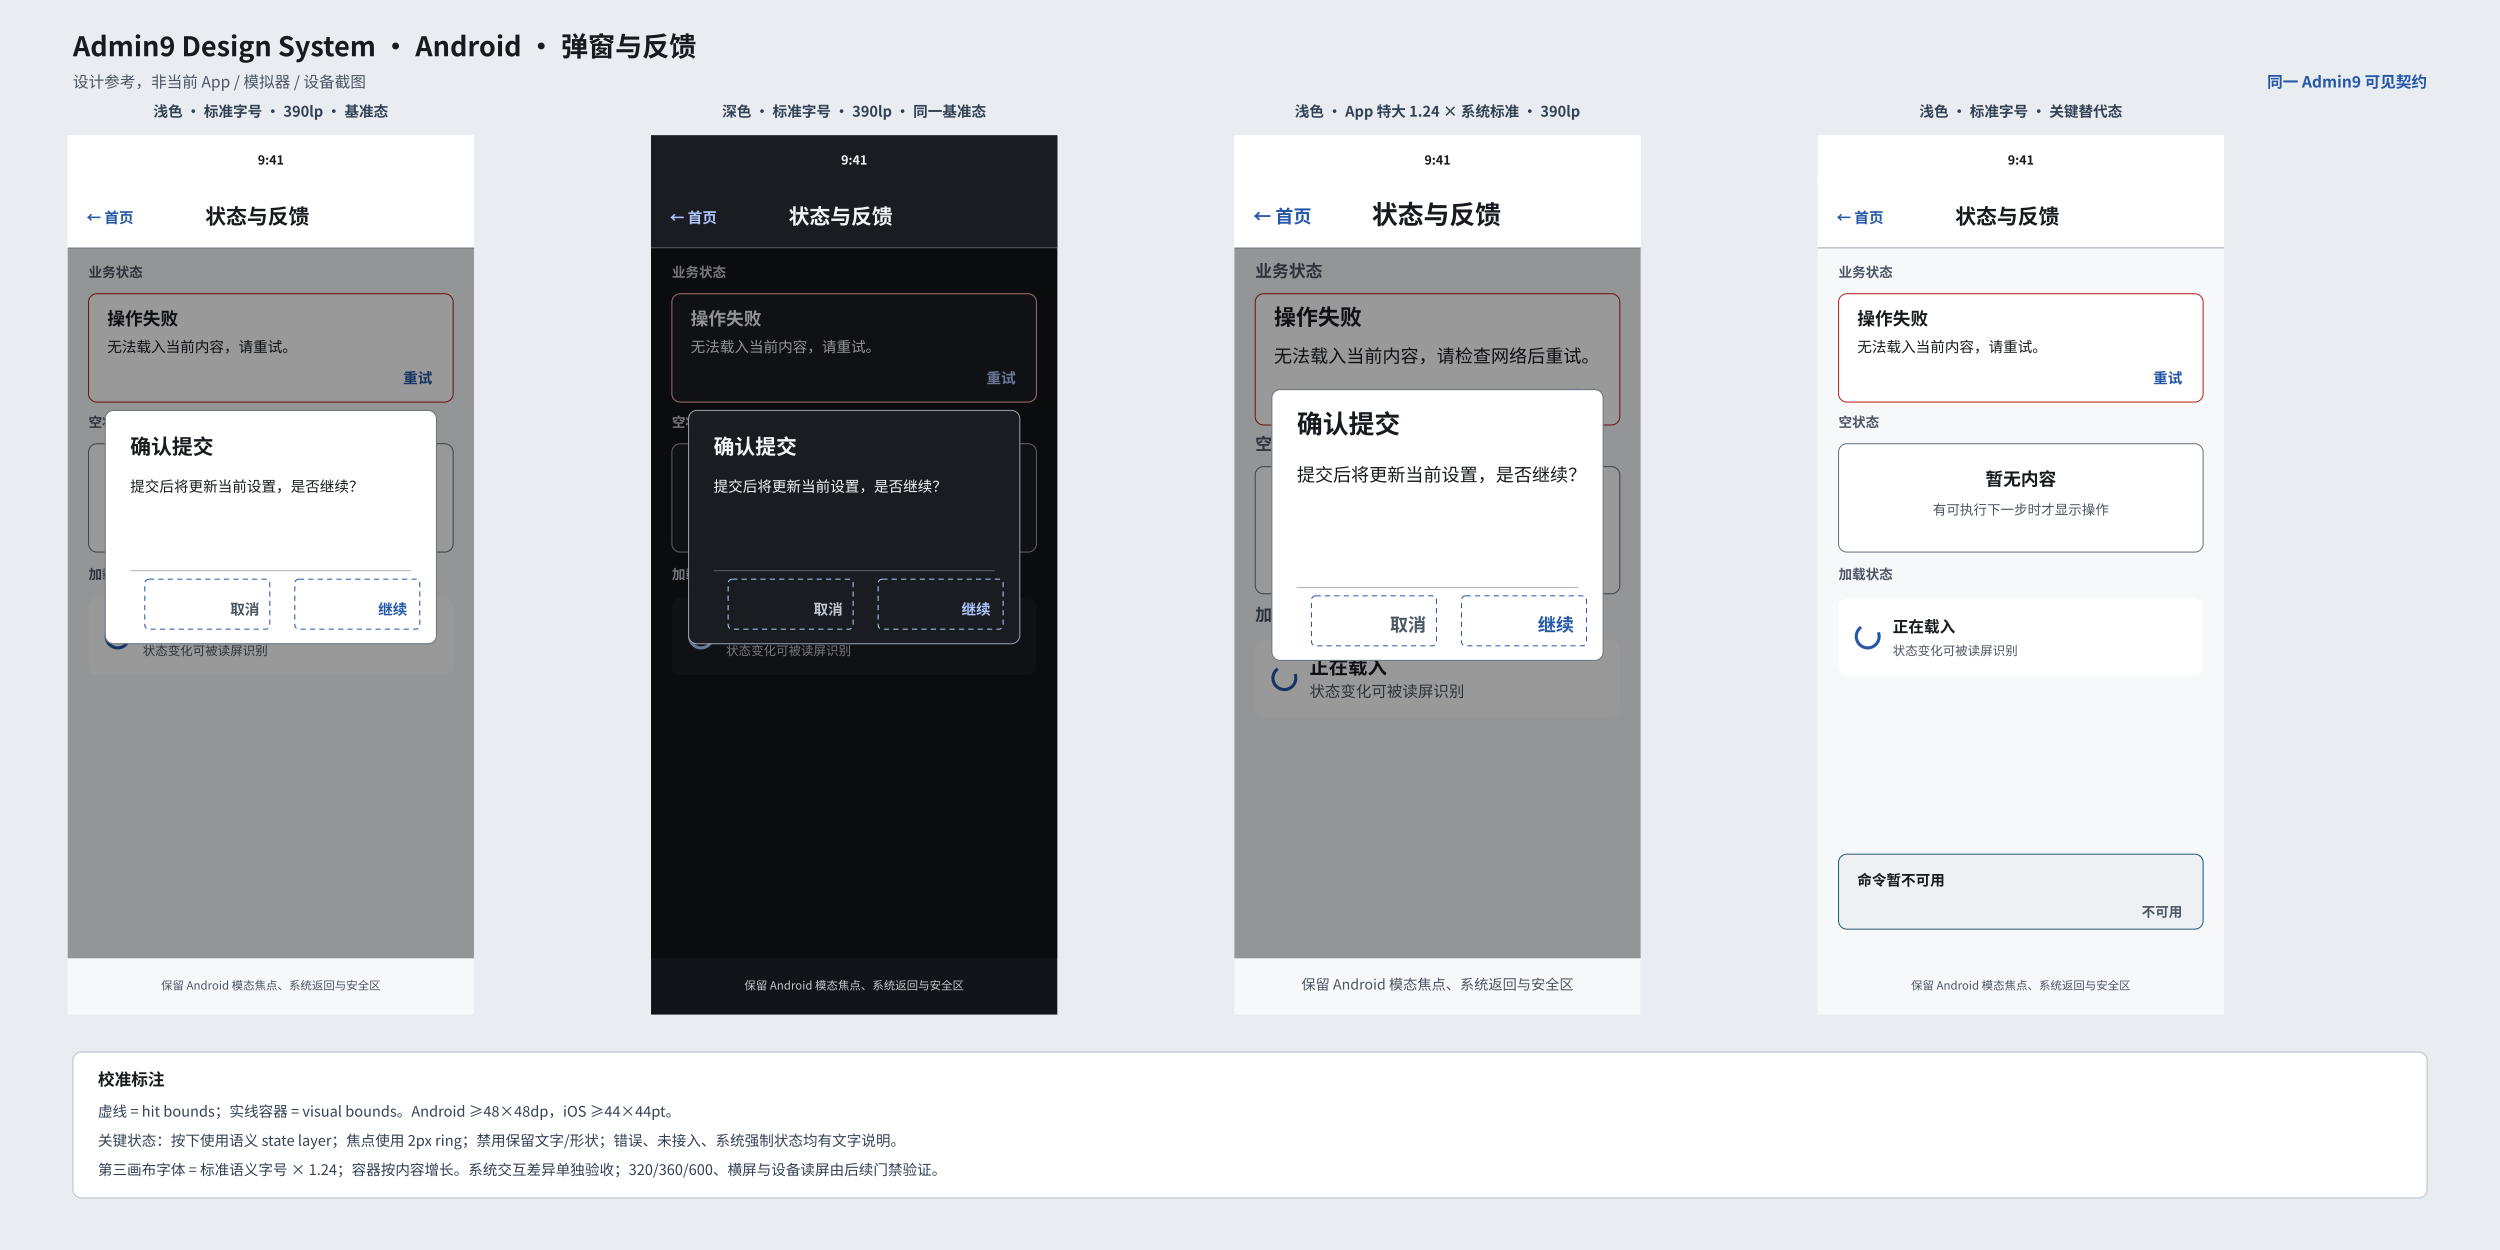
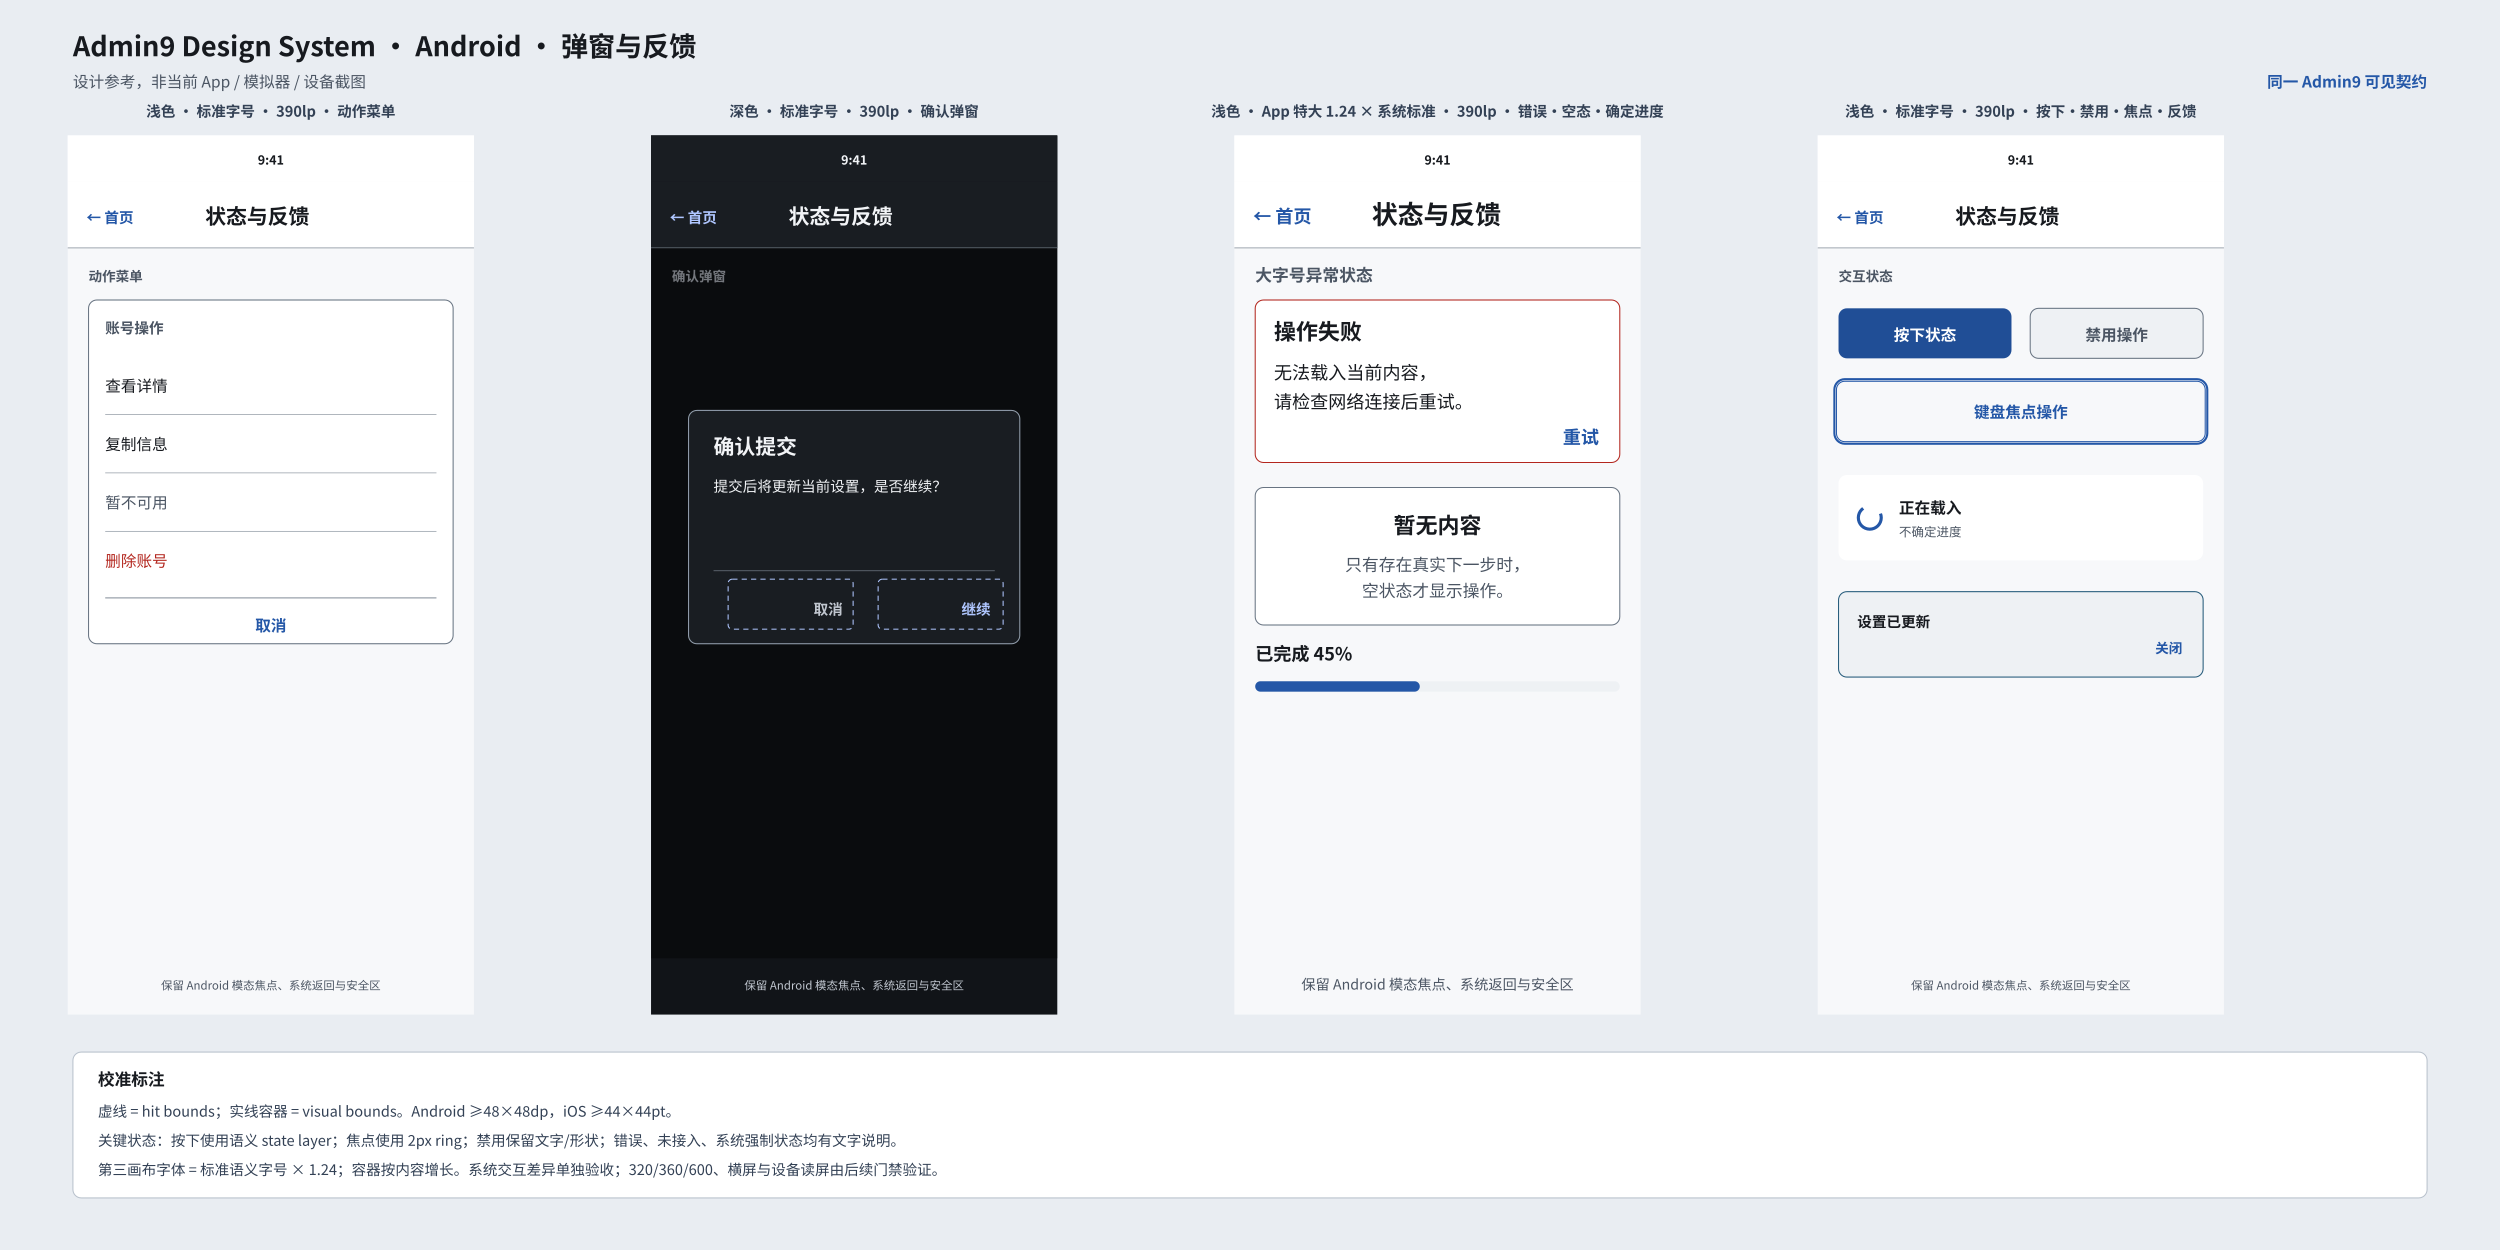
<svg xmlns="http://www.w3.org/2000/svg" width="2400" height="1200" viewBox="0 0 2400 1200">
  <rect x="0" y="0" width="2400" height="1200" rx="0" fill="#E9EDF2" stroke="none" />
  <text x="70" y="54" font-size="26" font-weight="750" fill="#171A1F" text-anchor="start" font-family="-apple-system,BlinkMacSystemFont,'Noto Sans CJK SC','PingFang SC',Arial,sans-serif">Admin9 Design System · Android · 弹窗与反馈</text>
  <text x="70" y="84" font-size="15" font-weight="500" fill="#4B5563" text-anchor="start" font-family="-apple-system,BlinkMacSystemFont,'Noto Sans CJK SC','PingFang SC',Arial,sans-serif">设计参考，非当前 App / 模拟器 / 设备截图</text>
  <text x="2330" y="84" font-size="15" font-weight="650" fill="#2457A7" text-anchor="end" font-family="-apple-system,BlinkMacSystemFont,'Noto Sans CJK SC','PingFang SC',Arial,sans-serif">同一 Admin9 可见契约</text>
-   <text x="260" y="112" font-size="14" font-weight="650" fill="#334155" text-anchor="middle" font-family="-apple-system,BlinkMacSystemFont,'Noto Sans CJK SC','PingFang SC',Arial,sans-serif">浅色 · 标准字号 · 390lp · 基准态</text>
+   <text x="260" y="112" font-size="14" font-weight="650" fill="#334155" text-anchor="middle" font-family="-apple-system,BlinkMacSystemFont,'Noto Sans CJK SC','PingFang SC',Arial,sans-serif">浅色 · 标准字号 · 390lp · 动作菜单</text>
  <g transform="translate(65,130)">
    <rect x="0" y="0" width="390" height="844" rx="0" fill="#F7F8FA" stroke="none" />
    <rect x="0" y="0" width="390" height="44" rx="0" fill="#FFFFFF" stroke="none" />
    <text x="195" y="28" font-size="12" font-weight="600" fill="#171A1F" text-anchor="middle" font-family="-apple-system,BlinkMacSystemFont,'Noto Sans CJK SC','PingFang SC',Arial,sans-serif">9:41</text>
    <rect x="0" y="44" width="390" height="64" rx="0" fill="#FFFFFF" stroke="none" />
    <text x="18" y="84" font-size="14" font-weight="650" fill="#2457A7" text-anchor="start" font-family="-apple-system,BlinkMacSystemFont,'Noto Sans CJK SC','PingFang SC',Arial,sans-serif">← 首页</text>
    <text x="132" y="85" font-size="20" font-weight="700" fill="#171A1F" text-anchor="start" font-family="-apple-system,BlinkMacSystemFont,'Noto Sans CJK SC','PingFang SC',Arial,sans-serif">状态与反馈</text>
    <line x1="0" y1="108" x2="390" y2="108" stroke="#687482" stroke-width="0.6" />
-     <text x="20" y="136" font-size="13" font-weight="650" fill="#4B5563" text-anchor="start" font-family="-apple-system,BlinkMacSystemFont,'Noto Sans CJK SC','PingFang SC',Arial,sans-serif">业务状态</text>
-     <rect x="20" y="152" width="350" height="104" rx="8" fill="#FFFFFF" stroke="#B3261E" />
-     <text x="38" y="182" font-size="17" font-weight="700" fill="#171A1F" text-anchor="start" font-family="-apple-system,BlinkMacSystemFont,'Noto Sans CJK SC','PingFang SC',Arial,sans-serif">操作失败</text>
-     <text x="38" y="208" font-size="14" font-weight="400" fill="#171A1F" text-anchor="start" font-family="-apple-system,BlinkMacSystemFont,'Noto Sans CJK SC','PingFang SC',Arial,sans-serif">无法载入当前内容，请重试。</text>
-     <text x="350" y="238" font-size="14" font-weight="650" fill="#2457A7" text-anchor="end" font-family="-apple-system,BlinkMacSystemFont,'Noto Sans CJK SC','PingFang SC',Arial,sans-serif">重试</text>
-     <text x="20" y="280" font-size="13" font-weight="650" fill="#4B5563" text-anchor="start" font-family="-apple-system,BlinkMacSystemFont,'Noto Sans CJK SC','PingFang SC',Arial,sans-serif">空状态</text>
-     <rect x="20" y="296" width="350" height="104" rx="8" fill="#FFFFFF" stroke="#687482" />
-     <text x="195" y="336" font-size="17" font-weight="700" fill="#171A1F" text-anchor="middle" font-family="-apple-system,BlinkMacSystemFont,'Noto Sans CJK SC','PingFang SC',Arial,sans-serif">暂无内容</text>
-     <text x="195" y="364" font-size="13" font-weight="400" fill="#4B5563" text-anchor="middle" font-family="-apple-system,BlinkMacSystemFont,'Noto Sans CJK SC','PingFang SC',Arial,sans-serif">有可执行下一步时才显示操作</text>
-     <text x="20" y="426" font-size="13" font-weight="650" fill="#4B5563" text-anchor="start" font-family="-apple-system,BlinkMacSystemFont,'Noto Sans CJK SC','PingFang SC',Arial,sans-serif">加载状态</text>
-     <rect x="20" y="444" width="350" height="74" rx="8" fill="#FFFFFF" stroke="none" />
-     <circle cx="48" cy="481" r="11" fill="none" stroke="#2457A7" stroke-width="3" stroke-dasharray="45 20" />
-     <text x="72" y="477" font-size="15" font-weight="650" fill="#171A1F" text-anchor="start" font-family="-apple-system,BlinkMacSystemFont,'Noto Sans CJK SC','PingFang SC',Arial,sans-serif">正在载入</text>
-     <text x="72" y="499" font-size="12" font-weight="400" fill="#4B5563" text-anchor="start" font-family="-apple-system,BlinkMacSystemFont,'Noto Sans CJK SC','PingFang SC',Arial,sans-serif">状态变化可被读屏识别</text>
-     <rect x="0" y="108" width="390" height="682" rx="0" fill="#00000066" stroke="none" />
-     <rect x="36" y="264" width="318" height="224" rx="8" fill="#FFFFFF" stroke="#687482" />
-     <text x="60" y="306" font-size="20" font-weight="700" fill="#171A1F" text-anchor="start" font-family="-apple-system,BlinkMacSystemFont,'Noto Sans CJK SC','PingFang SC',Arial,sans-serif">确认提交</text>
-     <text x="60" y="342" font-size="14" font-weight="400" fill="#171A1F" text-anchor="start" font-family="-apple-system,BlinkMacSystemFont,'Noto Sans CJK SC','PingFang SC',Arial,sans-serif">提交后将更新当前设置，是否继续？</text>
-     <line x1="60" y1="418" x2="330" y2="418" stroke="#687482" stroke-width="0.5" />
-     <text x="184" y="460" font-size="14" font-weight="650" fill="#4B5563" text-anchor="end" font-family="-apple-system,BlinkMacSystemFont,'Noto Sans CJK SC','PingFang SC',Arial,sans-serif">取消</text>
-     <text x="326" y="460" font-size="14" font-weight="700" fill="#2457A7" text-anchor="end" font-family="-apple-system,BlinkMacSystemFont,'Noto Sans CJK SC','PingFang SC',Arial,sans-serif">继续</text>
-     <rect x="74" y="426" width="120" height="48" rx="4" fill="none" stroke="#2457A7" stroke-dasharray="5 4" />
-     <rect x="218" y="426" width="120" height="48" rx="4" fill="none" stroke="#2457A7" stroke-dasharray="5 4" />
+     <text x="20" y="140" font-size="13" font-weight="650" fill="#4B5563" text-anchor="start" font-family="-apple-system,BlinkMacSystemFont,'Noto Sans CJK SC','PingFang SC',Arial,sans-serif">动作菜单</text>
+     <rect x="20" y="158" width="350" height="330" rx="8" fill="#FFFFFF" stroke="#687482" />
+     <text x="36" y="190" font-size="14" font-weight="650" fill="#4B5563" text-anchor="start" font-family="-apple-system,BlinkMacSystemFont,'Noto Sans CJK SC','PingFang SC',Arial,sans-serif">账号操作</text>
+     <text x="36" y="246" font-size="15" font-weight="500" fill="#171A1F" text-anchor="start" font-family="-apple-system,BlinkMacSystemFont,'Noto Sans CJK SC','PingFang SC',Arial,sans-serif">查看详情</text>
+     <line x1="36" y1="268" x2="354" y2="268" stroke="#687482" stroke-width="0.5" />
+     <text x="36" y="302" font-size="15" font-weight="500" fill="#171A1F" text-anchor="start" font-family="-apple-system,BlinkMacSystemFont,'Noto Sans CJK SC','PingFang SC',Arial,sans-serif">复制信息</text>
+     <line x1="36" y1="324" x2="354" y2="324" stroke="#687482" stroke-width="0.5" />
+     <text x="36" y="358" font-size="15" font-weight="500" fill="#4B5563" text-anchor="start" font-family="-apple-system,BlinkMacSystemFont,'Noto Sans CJK SC','PingFang SC',Arial,sans-serif">暂不可用</text>
+     <line x1="36" y1="380" x2="354" y2="380" stroke="#687482" stroke-width="0.5" />
+     <text x="36" y="414" font-size="15" font-weight="500" fill="#B3261E" text-anchor="start" font-family="-apple-system,BlinkMacSystemFont,'Noto Sans CJK SC','PingFang SC',Arial,sans-serif">删除账号</text>
+     <line x1="36" y1="444" x2="354" y2="444" stroke="#687482" stroke-width="0.8" />
+     <text x="195" y="476" font-size="15" font-weight="650" fill="#2457A7" text-anchor="middle" font-family="-apple-system,BlinkMacSystemFont,'Noto Sans CJK SC','PingFang SC',Arial,sans-serif">取消</text>
    <text x="195" y="820" font-size="11" font-weight="500" fill="#4B5563" text-anchor="middle" font-family="-apple-system,BlinkMacSystemFont,'Noto Sans CJK SC','PingFang SC',Arial,sans-serif">保留 Android 模态焦点、系统返回与安全区</text>
  </g>
-   <text x="820" y="112" font-size="14" font-weight="650" fill="#334155" text-anchor="middle" font-family="-apple-system,BlinkMacSystemFont,'Noto Sans CJK SC','PingFang SC',Arial,sans-serif">深色 · 标准字号 · 390lp · 同一基准态</text>
+   <text x="820" y="112" font-size="14" font-weight="650" fill="#334155" text-anchor="middle" font-family="-apple-system,BlinkMacSystemFont,'Noto Sans CJK SC','PingFang SC',Arial,sans-serif">深色 · 标准字号 · 390lp · 确认弹窗</text>
  <g transform="translate(625,130)">
    <rect x="0" y="0" width="390" height="844" rx="0" fill="#111418" stroke="none" />
    <rect x="0" y="0" width="390" height="44" rx="0" fill="#191D22" stroke="none" />
    <text x="195" y="28" font-size="12" font-weight="600" fill="#F2F4F7" text-anchor="middle" font-family="-apple-system,BlinkMacSystemFont,'Noto Sans CJK SC','PingFang SC',Arial,sans-serif">9:41</text>
    <rect x="0" y="44" width="390" height="64" rx="0" fill="#191D22" stroke="none" />
    <text x="18" y="84" font-size="14" font-weight="650" fill="#AFC6FF" text-anchor="start" font-family="-apple-system,BlinkMacSystemFont,'Noto Sans CJK SC','PingFang SC',Arial,sans-serif">← 首页</text>
    <text x="132" y="85" font-size="20" font-weight="700" fill="#F2F4F7" text-anchor="start" font-family="-apple-system,BlinkMacSystemFont,'Noto Sans CJK SC','PingFang SC',Arial,sans-serif">状态与反馈</text>
    <line x1="0" y1="108" x2="390" y2="108" stroke="#929EAC" stroke-width="0.6" />
-     <text x="20" y="136" font-size="13" font-weight="650" fill="#C1C7D0" text-anchor="start" font-family="-apple-system,BlinkMacSystemFont,'Noto Sans CJK SC','PingFang SC',Arial,sans-serif">业务状态</text>
-     <rect x="20" y="152" width="350" height="104" rx="8" fill="#191D22" stroke="#FFB4AB" />
-     <text x="38" y="182" font-size="17" font-weight="700" fill="#F2F4F7" text-anchor="start" font-family="-apple-system,BlinkMacSystemFont,'Noto Sans CJK SC','PingFang SC',Arial,sans-serif">操作失败</text>
-     <text x="38" y="208" font-size="14" font-weight="400" fill="#F2F4F7" text-anchor="start" font-family="-apple-system,BlinkMacSystemFont,'Noto Sans CJK SC','PingFang SC',Arial,sans-serif">无法载入当前内容，请重试。</text>
-     <text x="350" y="238" font-size="14" font-weight="650" fill="#AFC6FF" text-anchor="end" font-family="-apple-system,BlinkMacSystemFont,'Noto Sans CJK SC','PingFang SC',Arial,sans-serif">重试</text>
-     <text x="20" y="280" font-size="13" font-weight="650" fill="#C1C7D0" text-anchor="start" font-family="-apple-system,BlinkMacSystemFont,'Noto Sans CJK SC','PingFang SC',Arial,sans-serif">空状态</text>
-     <rect x="20" y="296" width="350" height="104" rx="8" fill="#191D22" stroke="#929EAC" />
-     <text x="195" y="336" font-size="17" font-weight="700" fill="#F2F4F7" text-anchor="middle" font-family="-apple-system,BlinkMacSystemFont,'Noto Sans CJK SC','PingFang SC',Arial,sans-serif">暂无内容</text>
-     <text x="195" y="364" font-size="13" font-weight="400" fill="#C1C7D0" text-anchor="middle" font-family="-apple-system,BlinkMacSystemFont,'Noto Sans CJK SC','PingFang SC',Arial,sans-serif">有可执行下一步时才显示操作</text>
-     <text x="20" y="426" font-size="13" font-weight="650" fill="#C1C7D0" text-anchor="start" font-family="-apple-system,BlinkMacSystemFont,'Noto Sans CJK SC','PingFang SC',Arial,sans-serif">加载状态</text>
-     <rect x="20" y="444" width="350" height="74" rx="8" fill="#191D22" stroke="none" />
-     <circle cx="48" cy="481" r="11" fill="none" stroke="#AFC6FF" stroke-width="3" stroke-dasharray="45 20" />
-     <text x="72" y="477" font-size="15" font-weight="650" fill="#F2F4F7" text-anchor="start" font-family="-apple-system,BlinkMacSystemFont,'Noto Sans CJK SC','PingFang SC',Arial,sans-serif">正在载入</text>
-     <text x="72" y="499" font-size="12" font-weight="400" fill="#C1C7D0" text-anchor="start" font-family="-apple-system,BlinkMacSystemFont,'Noto Sans CJK SC','PingFang SC',Arial,sans-serif">状态变化可被读屏识别</text>
+     <text x="20" y="140" font-size="13" font-weight="650" fill="#C1C7D0" text-anchor="start" font-family="-apple-system,BlinkMacSystemFont,'Noto Sans CJK SC','PingFang SC',Arial,sans-serif">确认弹窗</text>
    <rect x="0" y="108" width="390" height="682" rx="0" fill="#00000066" stroke="none" />
    <rect x="36" y="264" width="318" height="224" rx="8" fill="#191D22" stroke="#929EAC" />
    <text x="60" y="306" font-size="20" font-weight="700" fill="#F2F4F7" text-anchor="start" font-family="-apple-system,BlinkMacSystemFont,'Noto Sans CJK SC','PingFang SC',Arial,sans-serif">确认提交</text>
    <text x="60" y="342" font-size="14" font-weight="400" fill="#F2F4F7" text-anchor="start" font-family="-apple-system,BlinkMacSystemFont,'Noto Sans CJK SC','PingFang SC',Arial,sans-serif">提交后将更新当前设置，是否继续？</text>
    <line x1="60" y1="418" x2="330" y2="418" stroke="#929EAC" stroke-width="0.5" />
    <text x="184" y="460" font-size="14" font-weight="650" fill="#C1C7D0" text-anchor="end" font-family="-apple-system,BlinkMacSystemFont,'Noto Sans CJK SC','PingFang SC',Arial,sans-serif">取消</text>
    <text x="326" y="460" font-size="14" font-weight="700" fill="#AFC6FF" text-anchor="end" font-family="-apple-system,BlinkMacSystemFont,'Noto Sans CJK SC','PingFang SC',Arial,sans-serif">继续</text>
    <rect x="74" y="426" width="120" height="48" rx="4" fill="none" stroke="#AFC6FF" stroke-dasharray="5 4" />
    <rect x="218" y="426" width="120" height="48" rx="4" fill="none" stroke="#AFC6FF" stroke-dasharray="5 4" />
    <text x="195" y="820" font-size="11" font-weight="500" fill="#C1C7D0" text-anchor="middle" font-family="-apple-system,BlinkMacSystemFont,'Noto Sans CJK SC','PingFang SC',Arial,sans-serif">保留 Android 模态焦点、系统返回与安全区</text>
  </g>
-   <text x="1380" y="112" font-size="14" font-weight="650" fill="#334155" text-anchor="middle" font-family="-apple-system,BlinkMacSystemFont,'Noto Sans CJK SC','PingFang SC',Arial,sans-serif">浅色 · App 特大 1.24 × 系统标准 · 390lp</text>
+   <text x="1380" y="112" font-size="14" font-weight="650" fill="#334155" text-anchor="middle" font-family="-apple-system,BlinkMacSystemFont,'Noto Sans CJK SC','PingFang SC',Arial,sans-serif">浅色 · App 特大 1.24 × 系统标准 · 390lp · 错误·空态·确定进度</text>
  <g transform="translate(1185,130)">
    <rect x="0" y="0" width="390" height="844" rx="0" fill="#F7F8FA" stroke="none" />
    <rect x="0" y="0" width="390" height="44" rx="0" fill="#FFFFFF" stroke="none" />
    <text x="195" y="28" font-size="12" font-weight="600" fill="#171A1F" text-anchor="middle" font-family="-apple-system,BlinkMacSystemFont,'Noto Sans CJK SC','PingFang SC',Arial,sans-serif">9:41</text>
    <rect x="0" y="44" width="390" height="64" rx="0" fill="#FFFFFF" stroke="none" />
    <text x="18" y="84" font-size="17.36" font-weight="650" fill="#2457A7" text-anchor="start" font-family="-apple-system,BlinkMacSystemFont,'Noto Sans CJK SC','PingFang SC',Arial,sans-serif">← 首页</text>
    <text x="132" y="85" font-size="24.8" font-weight="700" fill="#171A1F" text-anchor="start" font-family="-apple-system,BlinkMacSystemFont,'Noto Sans CJK SC','PingFang SC',Arial,sans-serif">状态与反馈</text>
    <line x1="0" y1="108" x2="390" y2="108" stroke="#687482" stroke-width="0.6" />
-     <text x="20" y="136" font-size="16.12" font-weight="650" fill="#4B5563" text-anchor="start" font-family="-apple-system,BlinkMacSystemFont,'Noto Sans CJK SC','PingFang SC',Arial,sans-serif">业务状态</text>
-     <rect x="20" y="152" width="350" height="126" rx="8" fill="#FFFFFF" stroke="#B3261E" />
-     <text x="38" y="182" font-size="21.08" font-weight="700" fill="#171A1F" text-anchor="start" font-family="-apple-system,BlinkMacSystemFont,'Noto Sans CJK SC','PingFang SC',Arial,sans-serif">操作失败</text>
-     <text x="38" y="218" font-size="17.36" font-weight="400" fill="#171A1F" text-anchor="start" font-family="-apple-system,BlinkMacSystemFont,'Noto Sans CJK SC','PingFang SC',Arial,sans-serif">无法载入当前内容，请检查网络后重试。</text>
-     <text x="350" y="258" font-size="17.36" font-weight="650" fill="#2457A7" text-anchor="end" font-family="-apple-system,BlinkMacSystemFont,'Noto Sans CJK SC','PingFang SC',Arial,sans-serif">重试</text>
-     <text x="20" y="302" font-size="16.12" font-weight="650" fill="#4B5563" text-anchor="start" font-family="-apple-system,BlinkMacSystemFont,'Noto Sans CJK SC','PingFang SC',Arial,sans-serif">空状态</text>
-     <rect x="20" y="318" width="350" height="122" rx="8" fill="#FFFFFF" stroke="#687482" />
-     <text x="195" y="358" font-size="21.08" font-weight="700" fill="#171A1F" text-anchor="middle" font-family="-apple-system,BlinkMacSystemFont,'Noto Sans CJK SC','PingFang SC',Arial,sans-serif">暂无内容</text>
-     <text x="195" y="396" font-size="16.12" font-weight="400" fill="#4B5563" text-anchor="middle" font-family="-apple-system,BlinkMacSystemFont,'Noto Sans CJK SC','PingFang SC',Arial,sans-serif">有可执行下一步时才显示操作</text>
-     <text x="20" y="466" font-size="16.12" font-weight="650" fill="#4B5563" text-anchor="start" font-family="-apple-system,BlinkMacSystemFont,'Noto Sans CJK SC','PingFang SC',Arial,sans-serif">加载状态</text>
-     <rect x="20" y="484" width="350" height="74" rx="8" fill="#FFFFFF" stroke="none" />
-     <circle cx="48" cy="521" r="11" fill="none" stroke="#2457A7" stroke-width="3" stroke-dasharray="45 20" />
-     <text x="72" y="517" font-size="18.6" font-weight="650" fill="#171A1F" text-anchor="start" font-family="-apple-system,BlinkMacSystemFont,'Noto Sans CJK SC','PingFang SC',Arial,sans-serif">正在载入</text>
-     <text x="72" y="539" font-size="14.88" font-weight="400" fill="#4B5563" text-anchor="start" font-family="-apple-system,BlinkMacSystemFont,'Noto Sans CJK SC','PingFang SC',Arial,sans-serif">状态变化可被读屏识别</text>
-     <rect x="0" y="108" width="390" height="682" rx="0" fill="#00000066" stroke="none" />
-     <rect x="36" y="244" width="318" height="260" rx="8" fill="#FFFFFF" stroke="#687482" />
-     <text x="60" y="286" font-size="24.8" font-weight="700" fill="#171A1F" text-anchor="start" font-family="-apple-system,BlinkMacSystemFont,'Noto Sans CJK SC','PingFang SC',Arial,sans-serif">确认提交</text>
-     <text x="60" y="332" font-size="17.36" font-weight="400" fill="#171A1F" text-anchor="start" font-family="-apple-system,BlinkMacSystemFont,'Noto Sans CJK SC','PingFang SC',Arial,sans-serif">提交后将更新当前设置，是否继续？</text>
-     <line x1="60" y1="434" x2="330" y2="434" stroke="#687482" stroke-width="0.5" />
-     <text x="184" y="476" font-size="17.36" font-weight="650" fill="#4B5563" text-anchor="end" font-family="-apple-system,BlinkMacSystemFont,'Noto Sans CJK SC','PingFang SC',Arial,sans-serif">取消</text>
-     <text x="326" y="476" font-size="17.36" font-weight="700" fill="#2457A7" text-anchor="end" font-family="-apple-system,BlinkMacSystemFont,'Noto Sans CJK SC','PingFang SC',Arial,sans-serif">继续</text>
-     <rect x="74" y="442" width="120" height="48" rx="4" fill="none" stroke="#2457A7" stroke-dasharray="5 4" />
-     <rect x="218" y="442" width="120" height="48" rx="4" fill="none" stroke="#2457A7" stroke-dasharray="5 4" />
+     <text x="20" y="140" font-size="16.12" font-weight="650" fill="#4B5563" text-anchor="start" font-family="-apple-system,BlinkMacSystemFont,'Noto Sans CJK SC','PingFang SC',Arial,sans-serif">大字号异常状态</text>
+     <rect x="20" y="158" width="350" height="156" rx="8" fill="#FFFFFF" stroke="#B3261E" />
+     <text x="38" y="196" font-size="21.08" font-weight="700" fill="#171A1F" text-anchor="start" font-family="-apple-system,BlinkMacSystemFont,'Noto Sans CJK SC','PingFang SC',Arial,sans-serif">操作失败</text>
+     <text x="38" y="234" font-size="17.36" font-weight="400" fill="#171A1F" text-anchor="start" font-family="-apple-system,BlinkMacSystemFont,'Noto Sans CJK SC','PingFang SC',Arial,sans-serif">无法载入当前内容，</text>
+     <text x="38" y="262" font-size="17.36" font-weight="400" fill="#171A1F" text-anchor="start" font-family="-apple-system,BlinkMacSystemFont,'Noto Sans CJK SC','PingFang SC',Arial,sans-serif">请检查网络连接后重试。</text>
+     <text x="350" y="296" font-size="17.36" font-weight="650" fill="#2457A7" text-anchor="end" font-family="-apple-system,BlinkMacSystemFont,'Noto Sans CJK SC','PingFang SC',Arial,sans-serif">重试</text>
+     <rect x="20" y="338" width="350" height="132" rx="8" fill="#FFFFFF" stroke="#687482" />
+     <text x="195" y="382" font-size="21.08" font-weight="700" fill="#171A1F" text-anchor="middle" font-family="-apple-system,BlinkMacSystemFont,'Noto Sans CJK SC','PingFang SC',Arial,sans-serif">暂无内容</text>
+     <text x="195" y="418" font-size="16.12" font-weight="400" fill="#4B5563" text-anchor="middle" font-family="-apple-system,BlinkMacSystemFont,'Noto Sans CJK SC','PingFang SC',Arial,sans-serif">只有存在真实下一步时，</text>
+     <text x="195" y="443" font-size="16.12" font-weight="400" fill="#4B5563" text-anchor="middle" font-family="-apple-system,BlinkMacSystemFont,'Noto Sans CJK SC','PingFang SC',Arial,sans-serif">空状态才显示操作。</text>
+     <text x="20" y="504" font-size="17.36" font-weight="650" fill="#171A1F" text-anchor="start" font-family="-apple-system,BlinkMacSystemFont,'Noto Sans CJK SC','PingFang SC',Arial,sans-serif">已完成 45%</text>
+     <rect x="20" y="524" width="350" height="10" rx="5" fill="#EEF1F4" stroke="none" />
+     <rect x="20" y="524" width="158" height="10" rx="5" fill="#2457A7" stroke="none" />
    <text x="195" y="820" font-size="13.64" font-weight="500" fill="#4B5563" text-anchor="middle" font-family="-apple-system,BlinkMacSystemFont,'Noto Sans CJK SC','PingFang SC',Arial,sans-serif">保留 Android 模态焦点、系统返回与安全区</text>
  </g>
-   <text x="1940" y="112" font-size="14" font-weight="650" fill="#334155" text-anchor="middle" font-family="-apple-system,BlinkMacSystemFont,'Noto Sans CJK SC','PingFang SC',Arial,sans-serif">浅色 · 标准字号 · 关键替代态</text>
+   <text x="1940" y="112" font-size="14" font-weight="650" fill="#334155" text-anchor="middle" font-family="-apple-system,BlinkMacSystemFont,'Noto Sans CJK SC','PingFang SC',Arial,sans-serif">浅色 · 标准字号 · 390lp · 按下·禁用·焦点·反馈</text>
  <g transform="translate(1745,130)">
    <rect x="0" y="0" width="390" height="844" rx="0" fill="#F7F8FA" stroke="none" />
    <rect x="0" y="0" width="390" height="44" rx="0" fill="#FFFFFF" stroke="none" />
    <text x="195" y="28" font-size="12" font-weight="600" fill="#171A1F" text-anchor="middle" font-family="-apple-system,BlinkMacSystemFont,'Noto Sans CJK SC','PingFang SC',Arial,sans-serif">9:41</text>
    <rect x="0" y="44" width="390" height="64" rx="0" fill="#FFFFFF" stroke="none" />
    <text x="18" y="84" font-size="14" font-weight="650" fill="#2457A7" text-anchor="start" font-family="-apple-system,BlinkMacSystemFont,'Noto Sans CJK SC','PingFang SC',Arial,sans-serif">← 首页</text>
    <text x="132" y="85" font-size="20" font-weight="700" fill="#171A1F" text-anchor="start" font-family="-apple-system,BlinkMacSystemFont,'Noto Sans CJK SC','PingFang SC',Arial,sans-serif">状态与反馈</text>
    <line x1="0" y1="108" x2="390" y2="108" stroke="#687482" stroke-width="0.6" />
-     <text x="20" y="136" font-size="13" font-weight="650" fill="#4B5563" text-anchor="start" font-family="-apple-system,BlinkMacSystemFont,'Noto Sans CJK SC','PingFang SC',Arial,sans-serif">业务状态</text>
-     <rect x="20" y="152" width="350" height="104" rx="8" fill="#FFFFFF" stroke="#B3261E" />
-     <text x="38" y="182" font-size="17" font-weight="700" fill="#171A1F" text-anchor="start" font-family="-apple-system,BlinkMacSystemFont,'Noto Sans CJK SC','PingFang SC',Arial,sans-serif">操作失败</text>
-     <text x="38" y="208" font-size="14" font-weight="400" fill="#171A1F" text-anchor="start" font-family="-apple-system,BlinkMacSystemFont,'Noto Sans CJK SC','PingFang SC',Arial,sans-serif">无法载入当前内容，请重试。</text>
-     <text x="350" y="238" font-size="14" font-weight="650" fill="#2457A7" text-anchor="end" font-family="-apple-system,BlinkMacSystemFont,'Noto Sans CJK SC','PingFang SC',Arial,sans-serif">重试</text>
-     <text x="20" y="280" font-size="13" font-weight="650" fill="#4B5563" text-anchor="start" font-family="-apple-system,BlinkMacSystemFont,'Noto Sans CJK SC','PingFang SC',Arial,sans-serif">空状态</text>
-     <rect x="20" y="296" width="350" height="104" rx="8" fill="#FFFFFF" stroke="#687482" />
-     <text x="195" y="336" font-size="17" font-weight="700" fill="#171A1F" text-anchor="middle" font-family="-apple-system,BlinkMacSystemFont,'Noto Sans CJK SC','PingFang SC',Arial,sans-serif">暂无内容</text>
-     <text x="195" y="364" font-size="13" font-weight="400" fill="#4B5563" text-anchor="middle" font-family="-apple-system,BlinkMacSystemFont,'Noto Sans CJK SC','PingFang SC',Arial,sans-serif">有可执行下一步时才显示操作</text>
-     <text x="20" y="426" font-size="13" font-weight="650" fill="#4B5563" text-anchor="start" font-family="-apple-system,BlinkMacSystemFont,'Noto Sans CJK SC','PingFang SC',Arial,sans-serif">加载状态</text>
-     <rect x="20" y="444" width="350" height="74" rx="8" fill="#FFFFFF" stroke="none" />
-     <circle cx="48" cy="481" r="11" fill="none" stroke="#2457A7" stroke-width="3" stroke-dasharray="45 20" />
-     <text x="72" y="477" font-size="15" font-weight="650" fill="#171A1F" text-anchor="start" font-family="-apple-system,BlinkMacSystemFont,'Noto Sans CJK SC','PingFang SC',Arial,sans-serif">正在载入</text>
-     <text x="72" y="499" font-size="12" font-weight="400" fill="#4B5563" text-anchor="start" font-family="-apple-system,BlinkMacSystemFont,'Noto Sans CJK SC','PingFang SC',Arial,sans-serif">状态变化可被读屏识别</text>
-     <rect x="20" y="690" width="350" height="72" rx="8" fill="#EEF1F4" stroke="#245A7A" />
-     <text x="38" y="720" font-size="14" font-weight="700" fill="#171A1F" text-anchor="start" font-family="-apple-system,BlinkMacSystemFont,'Noto Sans CJK SC','PingFang SC',Arial,sans-serif">命令暂不可用</text>
-     <text x="350" y="750" font-size="13" font-weight="650" fill="#4B5563" text-anchor="end" font-family="-apple-system,BlinkMacSystemFont,'Noto Sans CJK SC','PingFang SC',Arial,sans-serif">不可用</text>
+     <text x="20" y="140" font-size="13" font-weight="650" fill="#4B5563" text-anchor="start" font-family="-apple-system,BlinkMacSystemFont,'Noto Sans CJK SC','PingFang SC',Arial,sans-serif">交互状态</text>
+     <rect x="20" y="166" width="166" height="48" rx="8" fill="#2457A7" stroke="none" />
+     <rect x="20" y="166" width="166" height="48" rx="8" fill="#0000001A" stroke="none" />
+     <text x="103" y="197" font-size="15" font-weight="650" fill="#FFFFFF" text-anchor="middle" font-family="-apple-system,BlinkMacSystemFont,'Noto Sans CJK SC','PingFang SC',Arial,sans-serif">按下状态</text>
+     <rect x="204" y="166" width="166" height="48" rx="8" fill="#EEF1F4" stroke="#687482" />
+     <text x="287" y="197" font-size="15" font-weight="650" fill="#4B5563" text-anchor="middle" font-family="-apple-system,BlinkMacSystemFont,'Noto Sans CJK SC','PingFang SC',Arial,sans-serif">禁用操作</text>
+     <rect x="18" y="236" width="354" height="58" rx="8" fill="none" stroke="#2457A7" />
+     <rect x="16" y="234" width="358" height="62" rx="10" fill="none" stroke="#2457A7" stroke-width="2" />
+     <text x="195" y="271" font-size="15" font-weight="650" fill="#2457A7" text-anchor="middle" font-family="-apple-system,BlinkMacSystemFont,'Noto Sans CJK SC','PingFang SC',Arial,sans-serif">键盘焦点操作</text>
+     <rect x="20" y="326" width="350" height="82" rx="8" fill="#FFFFFF" stroke="none" />
+     <circle cx="50" cy="367" r="11" fill="none" stroke="#2457A7" stroke-width="3" stroke-dasharray="45 20" />
+     <text x="78" y="363" font-size="15" font-weight="650" fill="#171A1F" text-anchor="start" font-family="-apple-system,BlinkMacSystemFont,'Noto Sans CJK SC','PingFang SC',Arial,sans-serif">正在载入</text>
+     <text x="78" y="385" font-size="12" font-weight="400" fill="#4B5563" text-anchor="start" font-family="-apple-system,BlinkMacSystemFont,'Noto Sans CJK SC','PingFang SC',Arial,sans-serif">不确定进度</text>
+     <rect x="20" y="438" width="350" height="82" rx="8" fill="#EEF1F4" stroke="#245A7A" />
+     <text x="38" y="472" font-size="14" font-weight="700" fill="#171A1F" text-anchor="start" font-family="-apple-system,BlinkMacSystemFont,'Noto Sans CJK SC','PingFang SC',Arial,sans-serif">设置已更新</text>
+     <text x="350" y="497" font-size="13" font-weight="650" fill="#2457A7" text-anchor="end" font-family="-apple-system,BlinkMacSystemFont,'Noto Sans CJK SC','PingFang SC',Arial,sans-serif">关闭</text>
    <text x="195" y="820" font-size="11" font-weight="500" fill="#4B5563" text-anchor="middle" font-family="-apple-system,BlinkMacSystemFont,'Noto Sans CJK SC','PingFang SC',Arial,sans-serif">保留 Android 模态焦点、系统返回与安全区</text>
  </g>
  <rect x="70" y="1010" width="2260" height="140" rx="8" fill="#FFFFFF" stroke="#B8C1CC" />
  <text x="94" y="1042" font-size="16" font-weight="700" fill="#171A1F" text-anchor="start" font-family="-apple-system,BlinkMacSystemFont,'Noto Sans CJK SC','PingFang SC',Arial,sans-serif">校准标注</text>
  <text x="94" y="1072" font-size="14" font-weight="400" fill="#334155" text-anchor="start" font-family="-apple-system,BlinkMacSystemFont,'Noto Sans CJK SC','PingFang SC',Arial,sans-serif">虚线 = hit bounds；实线容器 = visual bounds。Android ≥48×48dp，iOS ≥44×44pt。</text>
  <text x="94" y="1100" font-size="14" font-weight="400" fill="#334155" text-anchor="start" font-family="-apple-system,BlinkMacSystemFont,'Noto Sans CJK SC','PingFang SC',Arial,sans-serif">关键状态：按下使用语义 state layer；焦点使用 2px ring；禁用保留文字/形状；错误、未接入、系统强制状态均有文字说明。</text>
  <text x="94" y="1128" font-size="14" font-weight="400" fill="#334155" text-anchor="start" font-family="-apple-system,BlinkMacSystemFont,'Noto Sans CJK SC','PingFang SC',Arial,sans-serif">第三画布字体 = 标准语义字号 × 1.24；容器按内容增长。系统交互差异单独验收；320/360/600、横屏与设备读屏由后续门禁验证。</text>
</svg>
